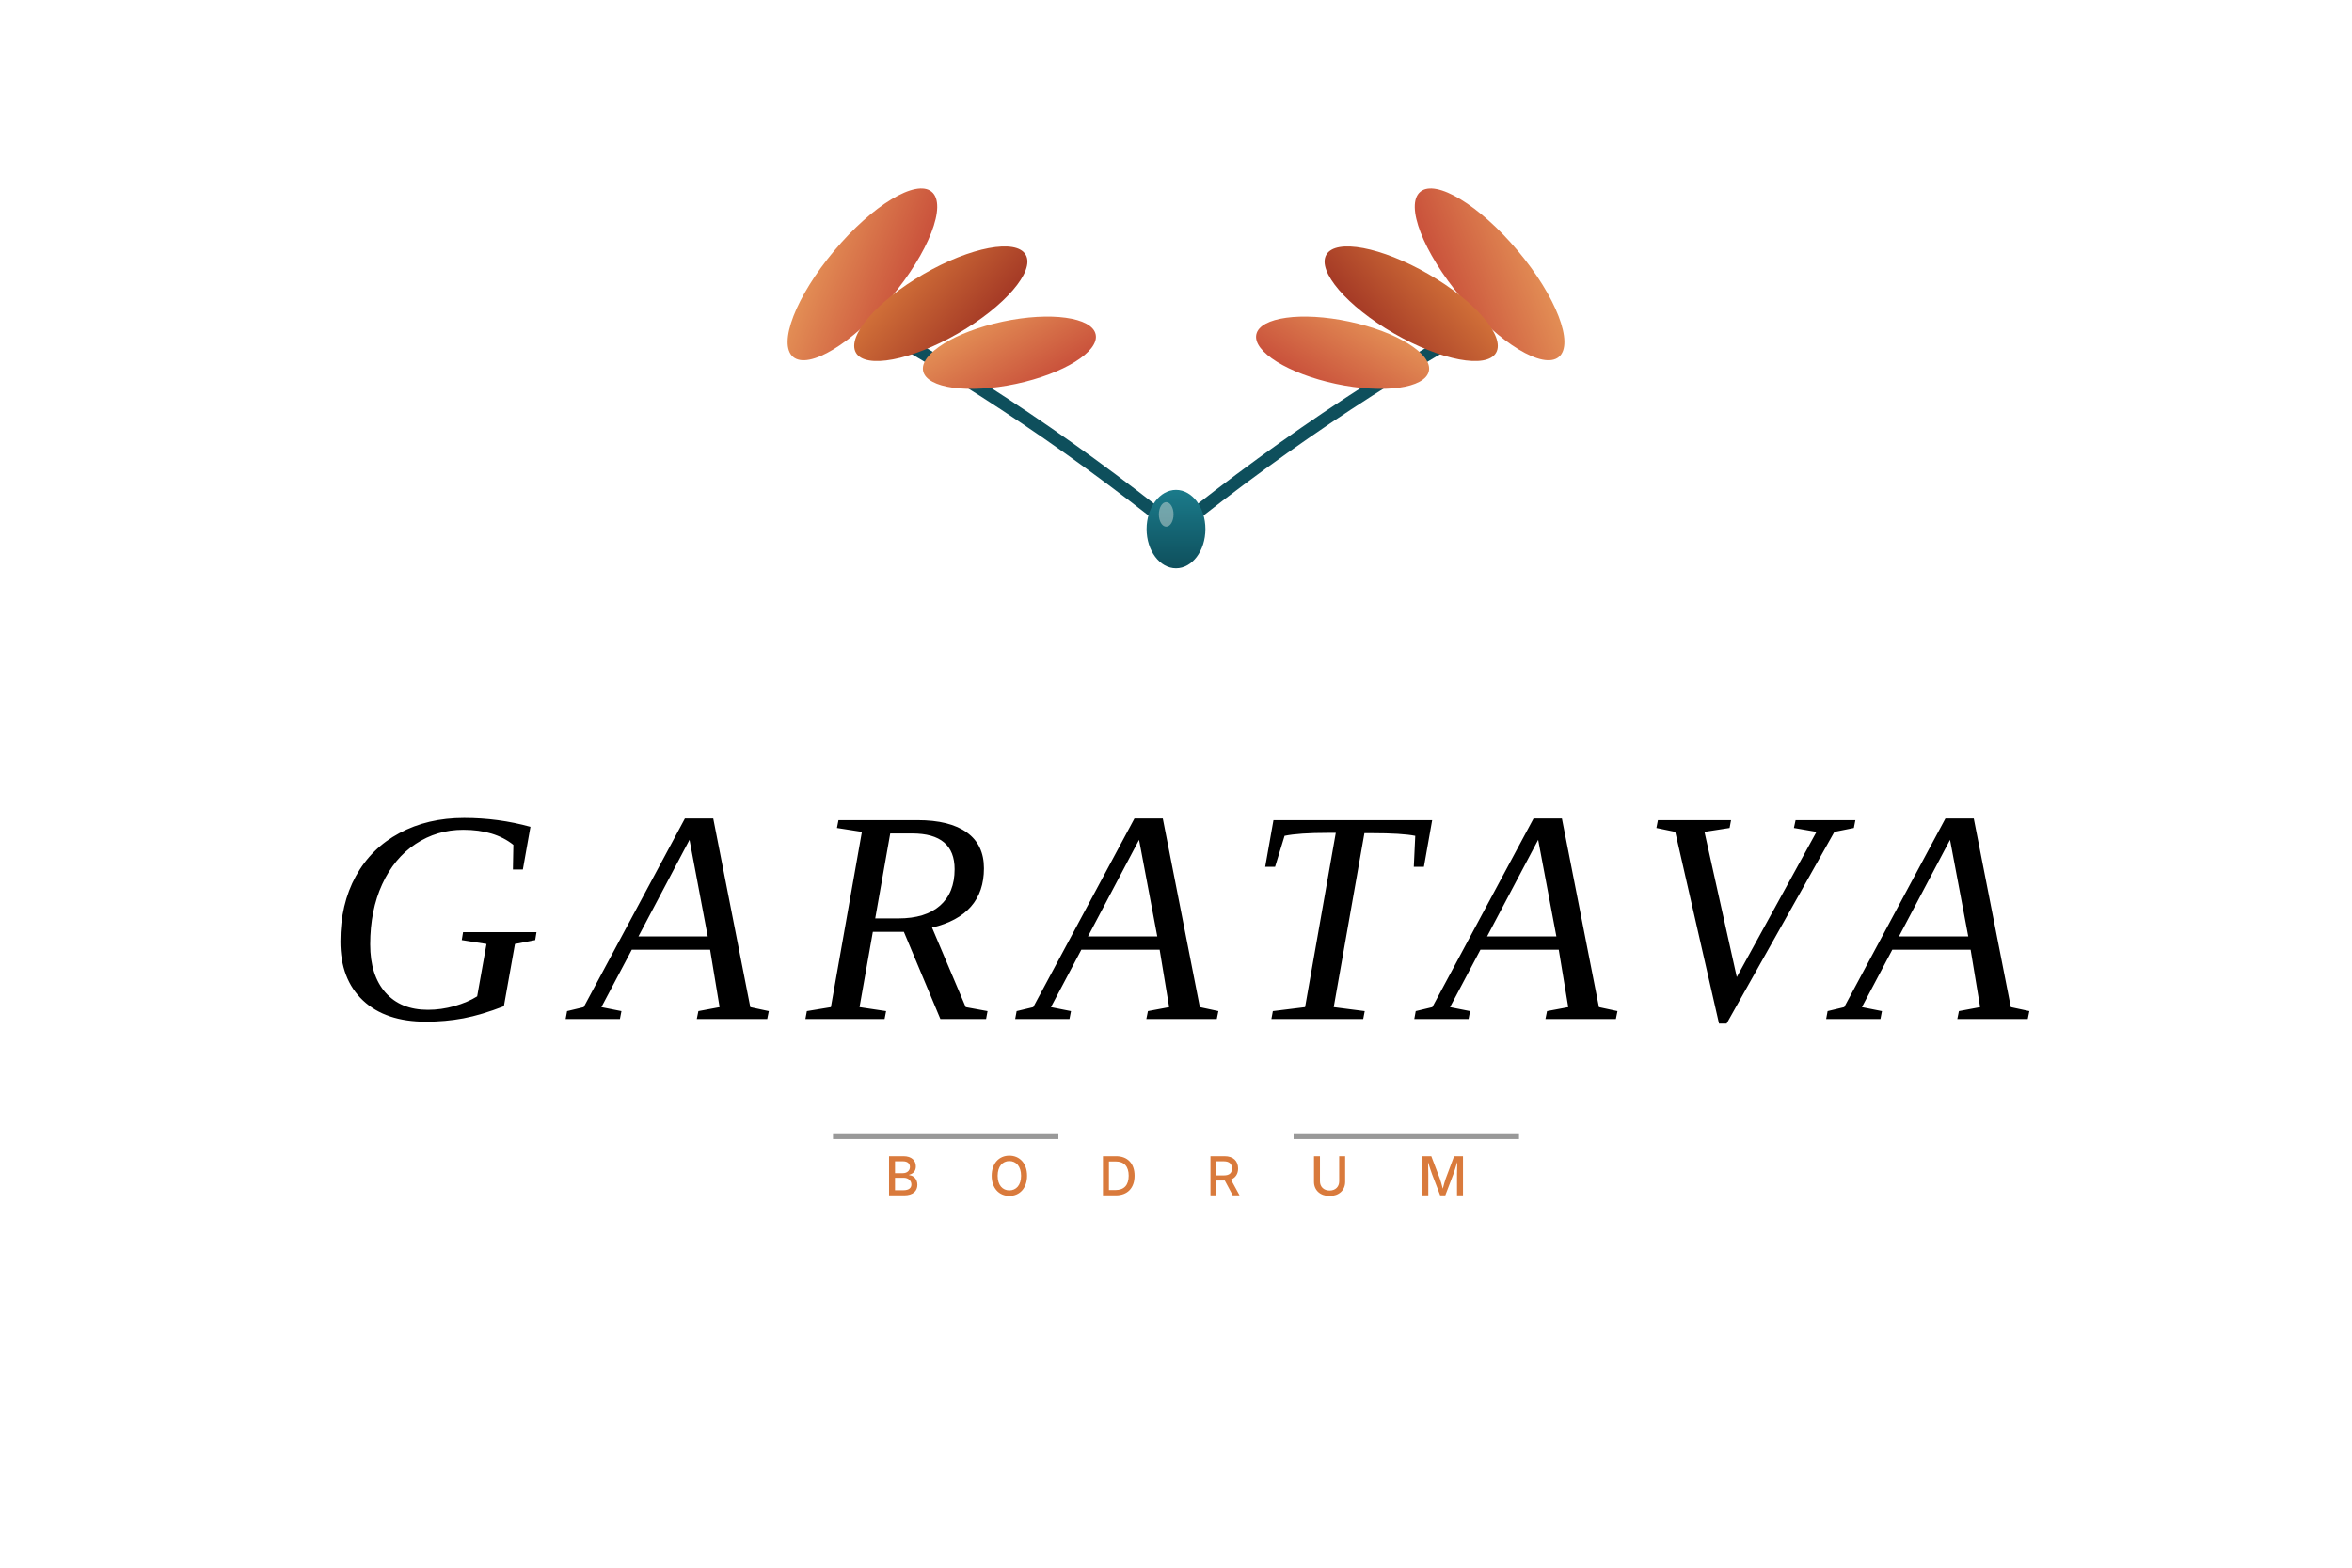
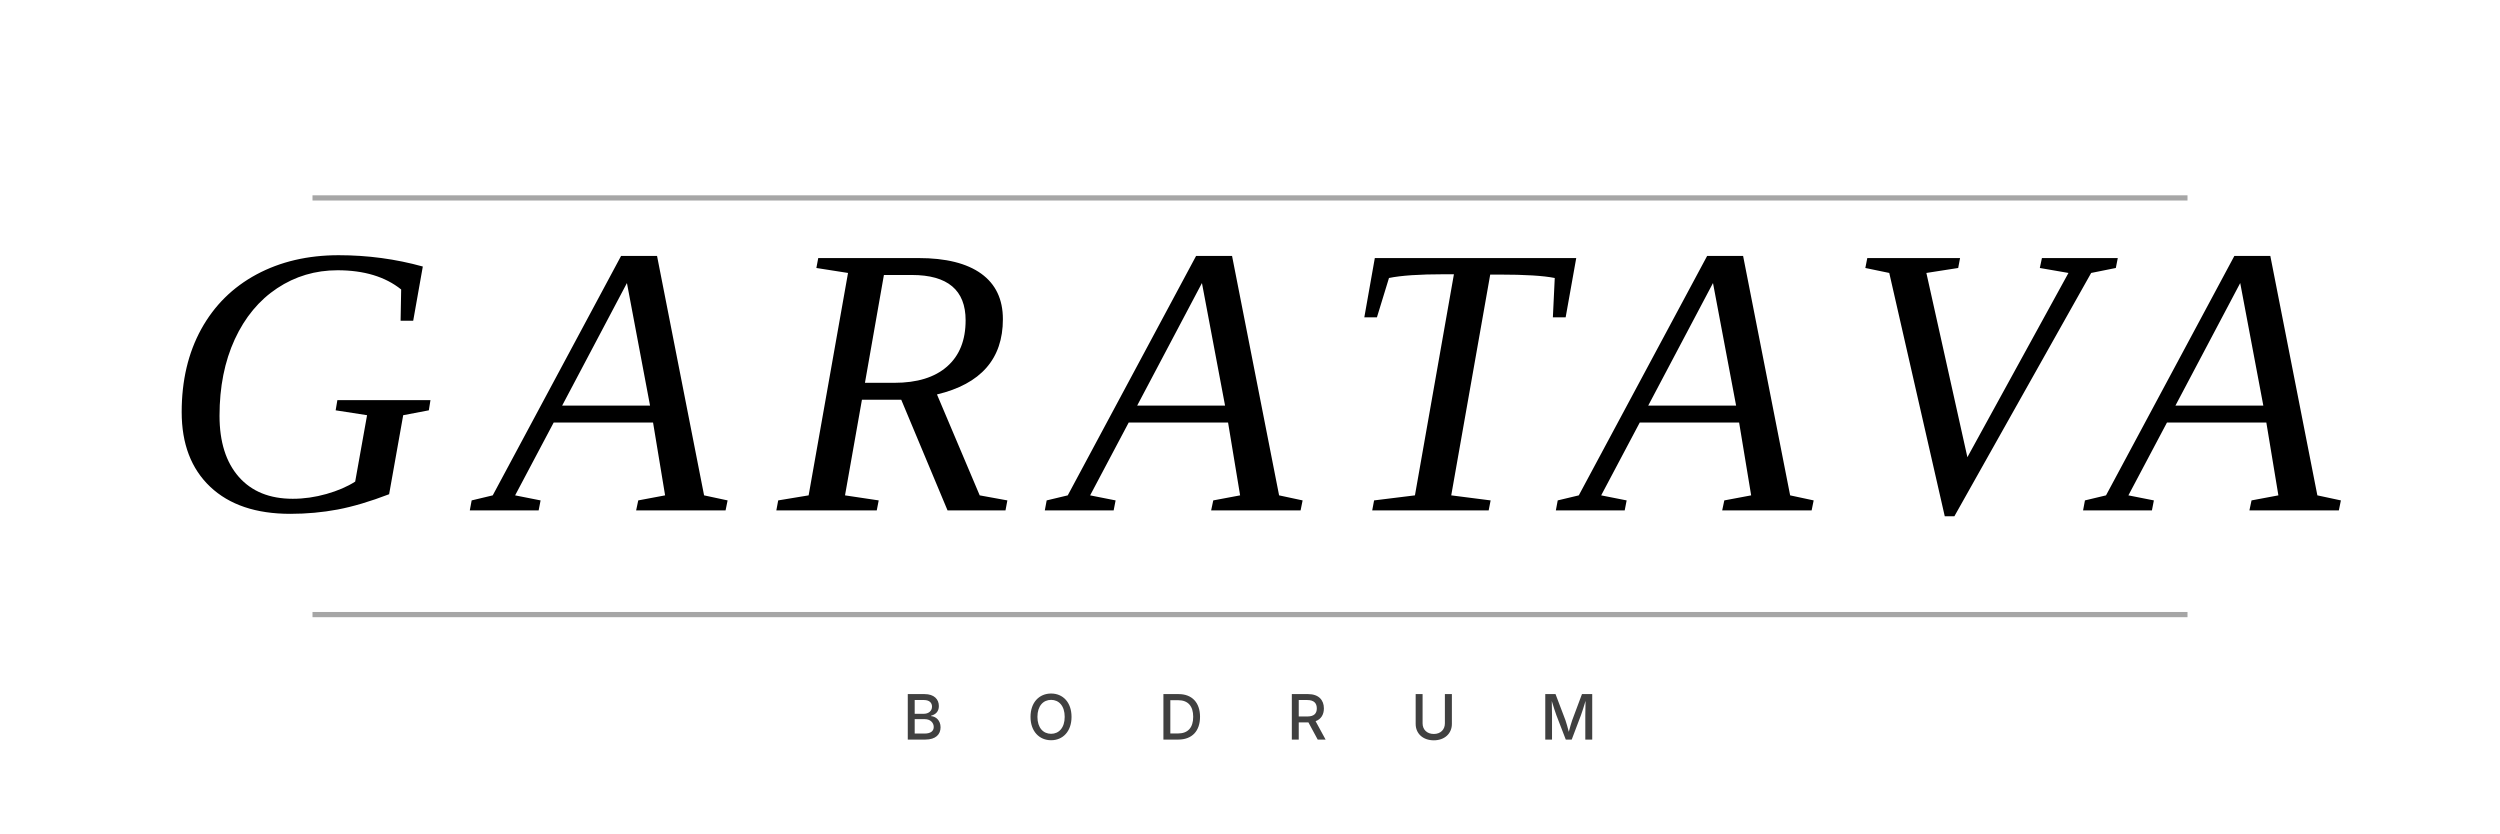
- <svg xmlns="http://www.w3.org/2000/svg" viewBox="0 0 480 320" role="img" aria-label="GARATAVA Bodrum">
+ <svg xmlns="http://www.w3.org/2000/svg" viewBox="0 0 480 160" role="img" aria-label="GARATAVA Bodrum">
  <defs>
-     <linearGradient id="leafGrad" x1="0%" y1="0%" x2="100%" y2="100%">
-       <stop offset="0%" stop-color="#E89A5A" />
-       <stop offset="100%" stop-color="#C44536" />
-     </linearGradient>
-     <linearGradient id="leafGrad2" x1="0%" y1="0%" x2="100%" y2="100%">
-       <stop offset="0%" stop-color="#D97A3C" />
-       <stop offset="100%" stop-color="#9C2F22" />
-     </linearGradient>
-     <linearGradient id="oliveGrad" x1="0%" y1="0%" x2="0%" y2="100%">
-       <stop offset="0%" stop-color="#1B7B8B" />
-       <stop offset="100%" stop-color="#0E4F5C" />
-     </linearGradient>
    <style>
      .wm    { font-family: 'Playfair Display', 'Times New Roman', serif; font-style: italic; fill: currentColor; }
-       .tag   { font-family: 'Inter', 'Arial', sans-serif; fill: #D97A3C; letter-spacing: 14px; }
-       .ln    { stroke: currentColor; stroke-width: 1; fill: none; opacity: 0.4; }
-       .stem  { stroke: #0E4F5C; stroke-width: 2.6; fill: none; stroke-linecap: round; }
-       .midOlive { fill: url(#oliveGrad); }
+       .tag   { font-family: 'Inter', 'Arial', sans-serif; fill: currentColor; letter-spacing: 16px; opacity: 0.75; }
+       .ln    { stroke: currentColor; stroke-width: 1; fill: none; opacity: 0.35; }
    </style>
  </defs>
-   <g transform="translate(240, 90)">
-     <path class="stem" d="M -70 -28 Q -35 -10, 0 18 Q 35 -10, 70 -28" />
-     <g transform="translate(-70, -28)">
-       <ellipse fill="url(#leafGrad)" cx="6" cy="-6" rx="22" ry="7.5" transform="rotate(-50  6 -6)" />
-       <ellipse fill="url(#leafGrad2)" cx="22" cy="0" rx="20" ry="7" transform="rotate(-30  22 0)" />
-       <ellipse fill="url(#leafGrad)" cx="36" cy="10" rx="18" ry="6.5" transform="rotate(-12  36 10)" />
-     </g>
-     <g transform="translate(70, -28) scale(-1, 1)">
-       <ellipse fill="url(#leafGrad)" cx="6" cy="-6" rx="22" ry="7.5" transform="rotate(-50  6 -6)" />
-       <ellipse fill="url(#leafGrad2)" cx="22" cy="0" rx="20" ry="7" transform="rotate(-30  22 0)" />
-       <ellipse fill="url(#leafGrad)" cx="36" cy="10" rx="18" ry="6.5" transform="rotate(-12  36 10)" />
-     </g>
-     <ellipse class="midOlive" cx="0" cy="18" rx="6" ry="8" />
-     <ellipse fill="#FAF6EE" opacity="0.4" cx="-2" cy="15" rx="1.5" ry="2.5" />
-   </g>
-   <text class="wm" x="240" y="208" text-anchor="middle" font-size="62" font-weight="500" letter-spacing="8">GARATAVA</text>
-   <line class="ln" x1="170" y1="232" x2="216" y2="232" />
-   <text class="tag" x="240" y="244" text-anchor="middle" font-size="11" font-weight="500">BODRUM</text>
-   <line class="ln" x1="264" y1="232" x2="310" y2="232" />
+   <line class="ln" x1="60" y1="38" x2="420" y2="38" />
+   <text class="wm" x="240" y="98" text-anchor="middle" font-size="74" font-weight="500" letter-spacing="10">GARATAVA</text>
+   <line class="ln" x1="60" y1="118" x2="420" y2="118" />
+   <text class="tag" x="240" y="142" text-anchor="middle" font-size="12" font-weight="500">BODRUM</text>
</svg>
